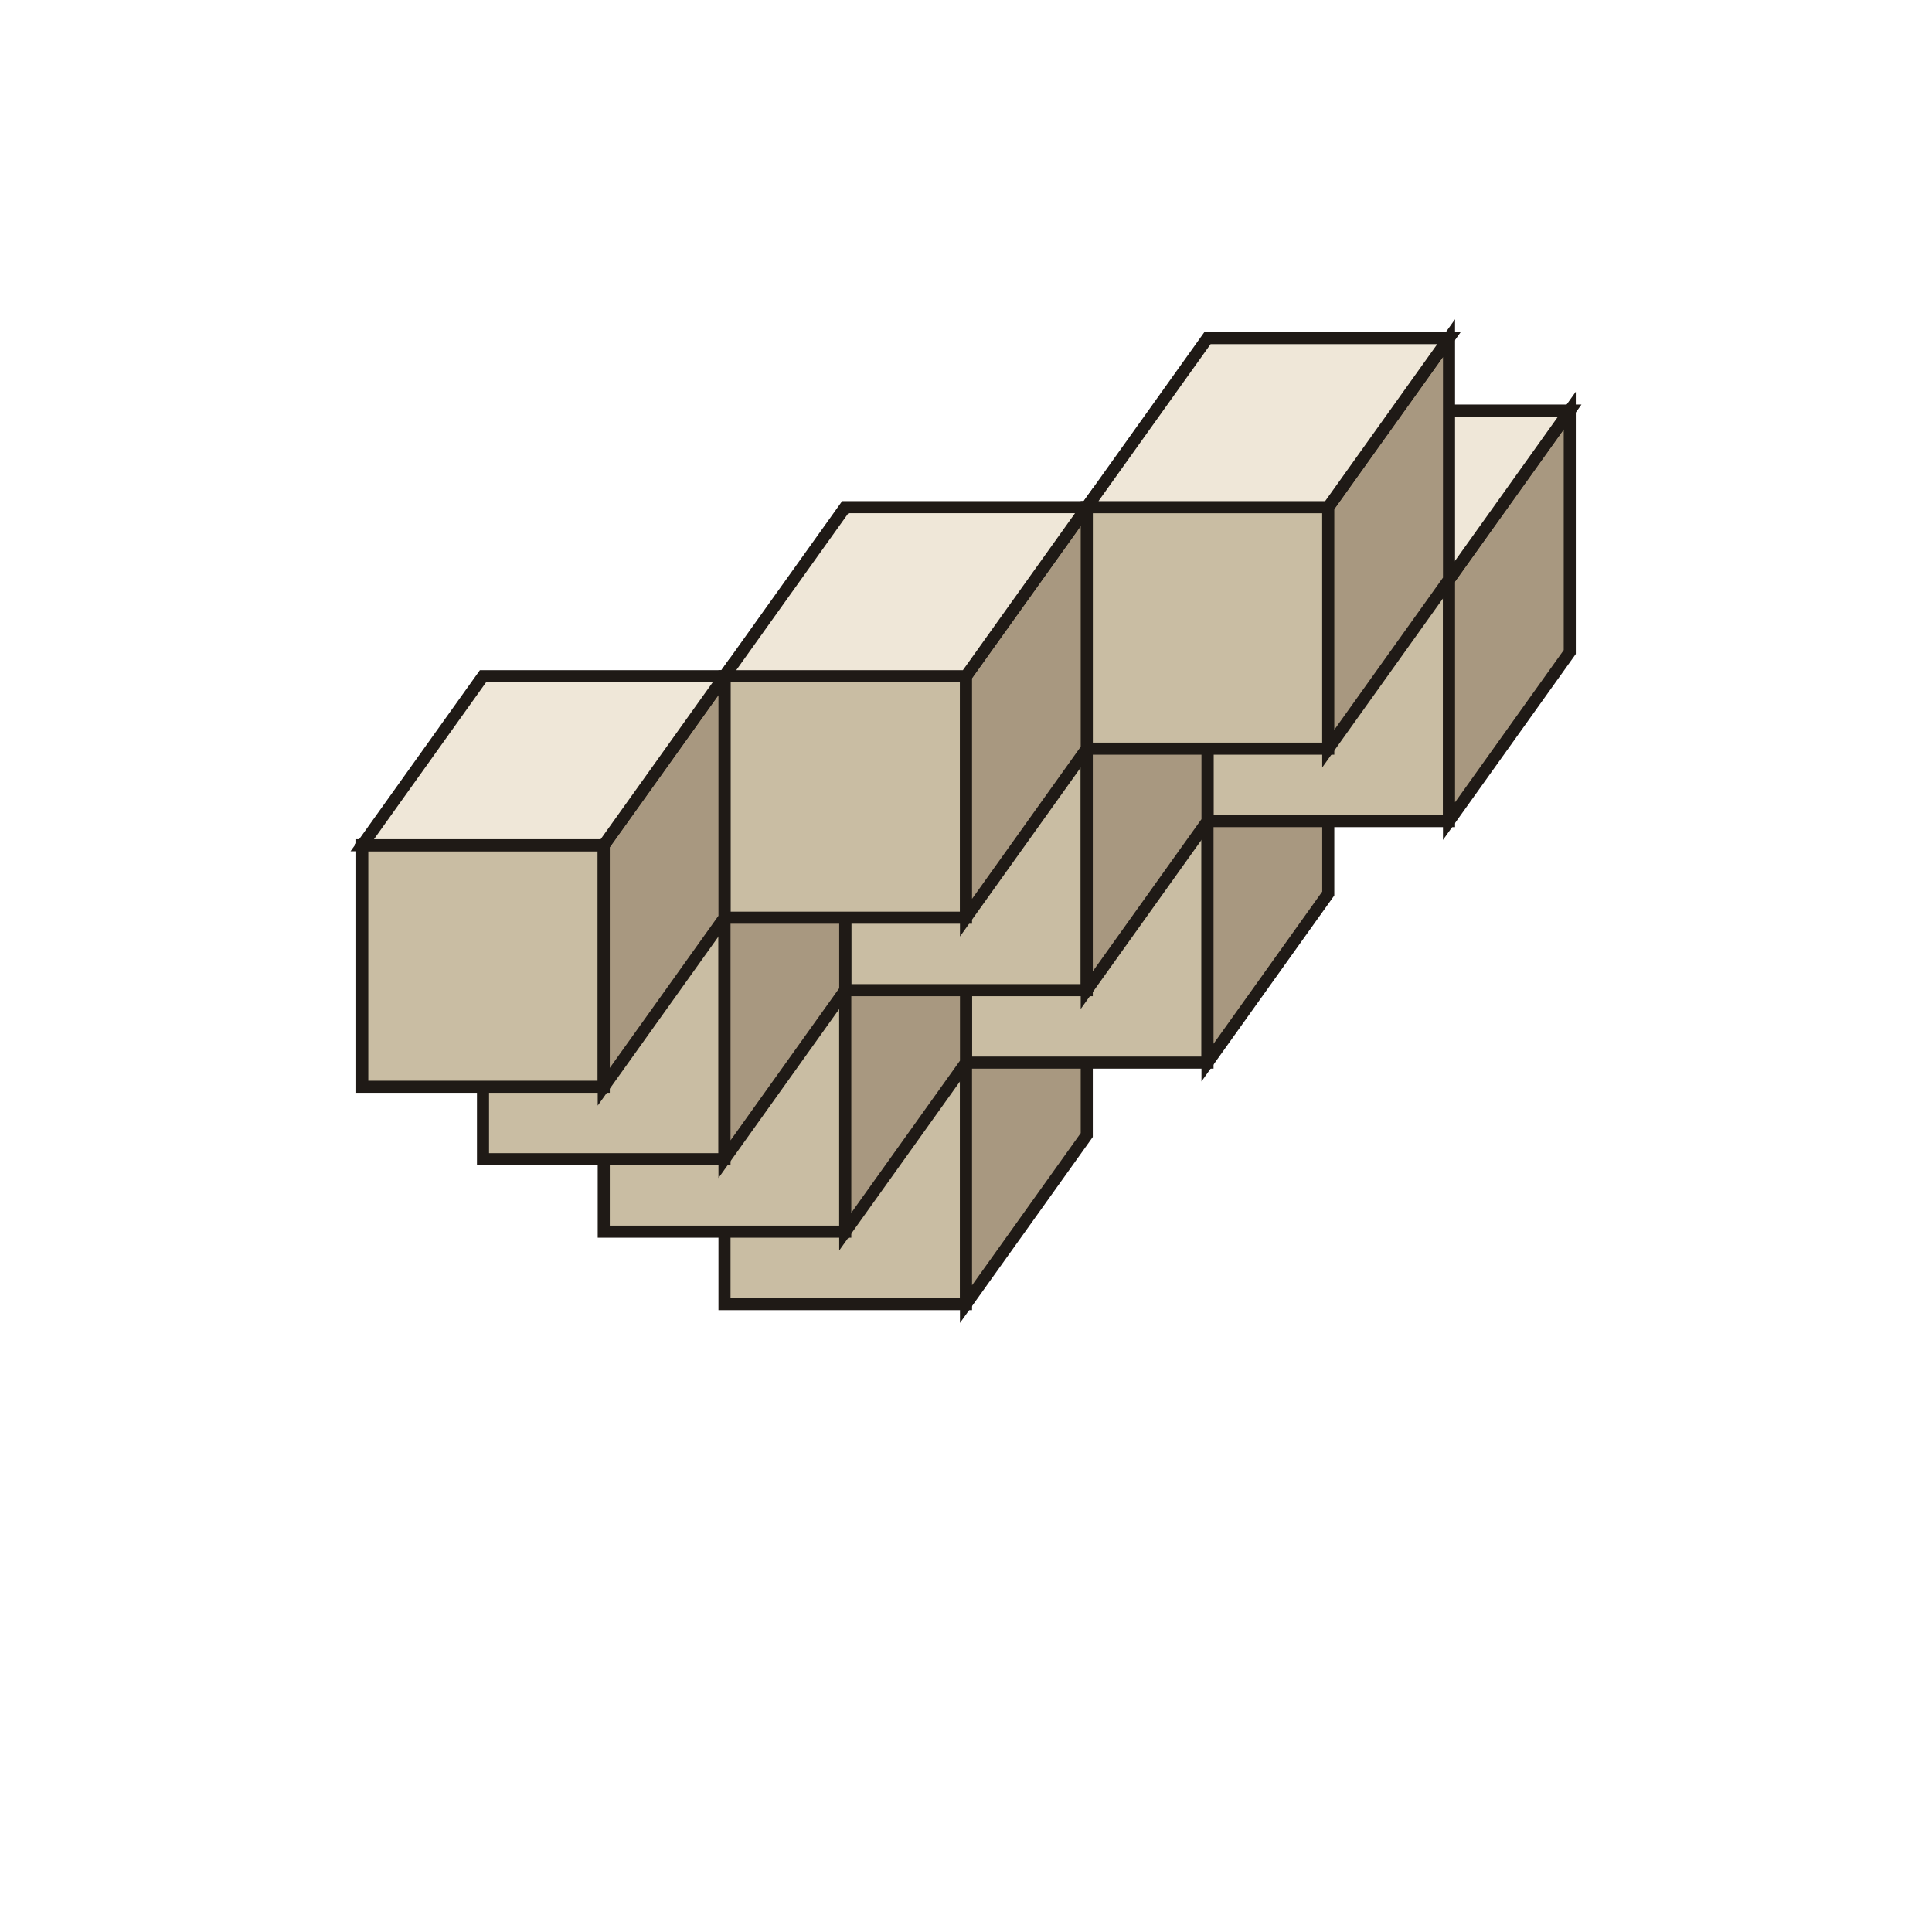
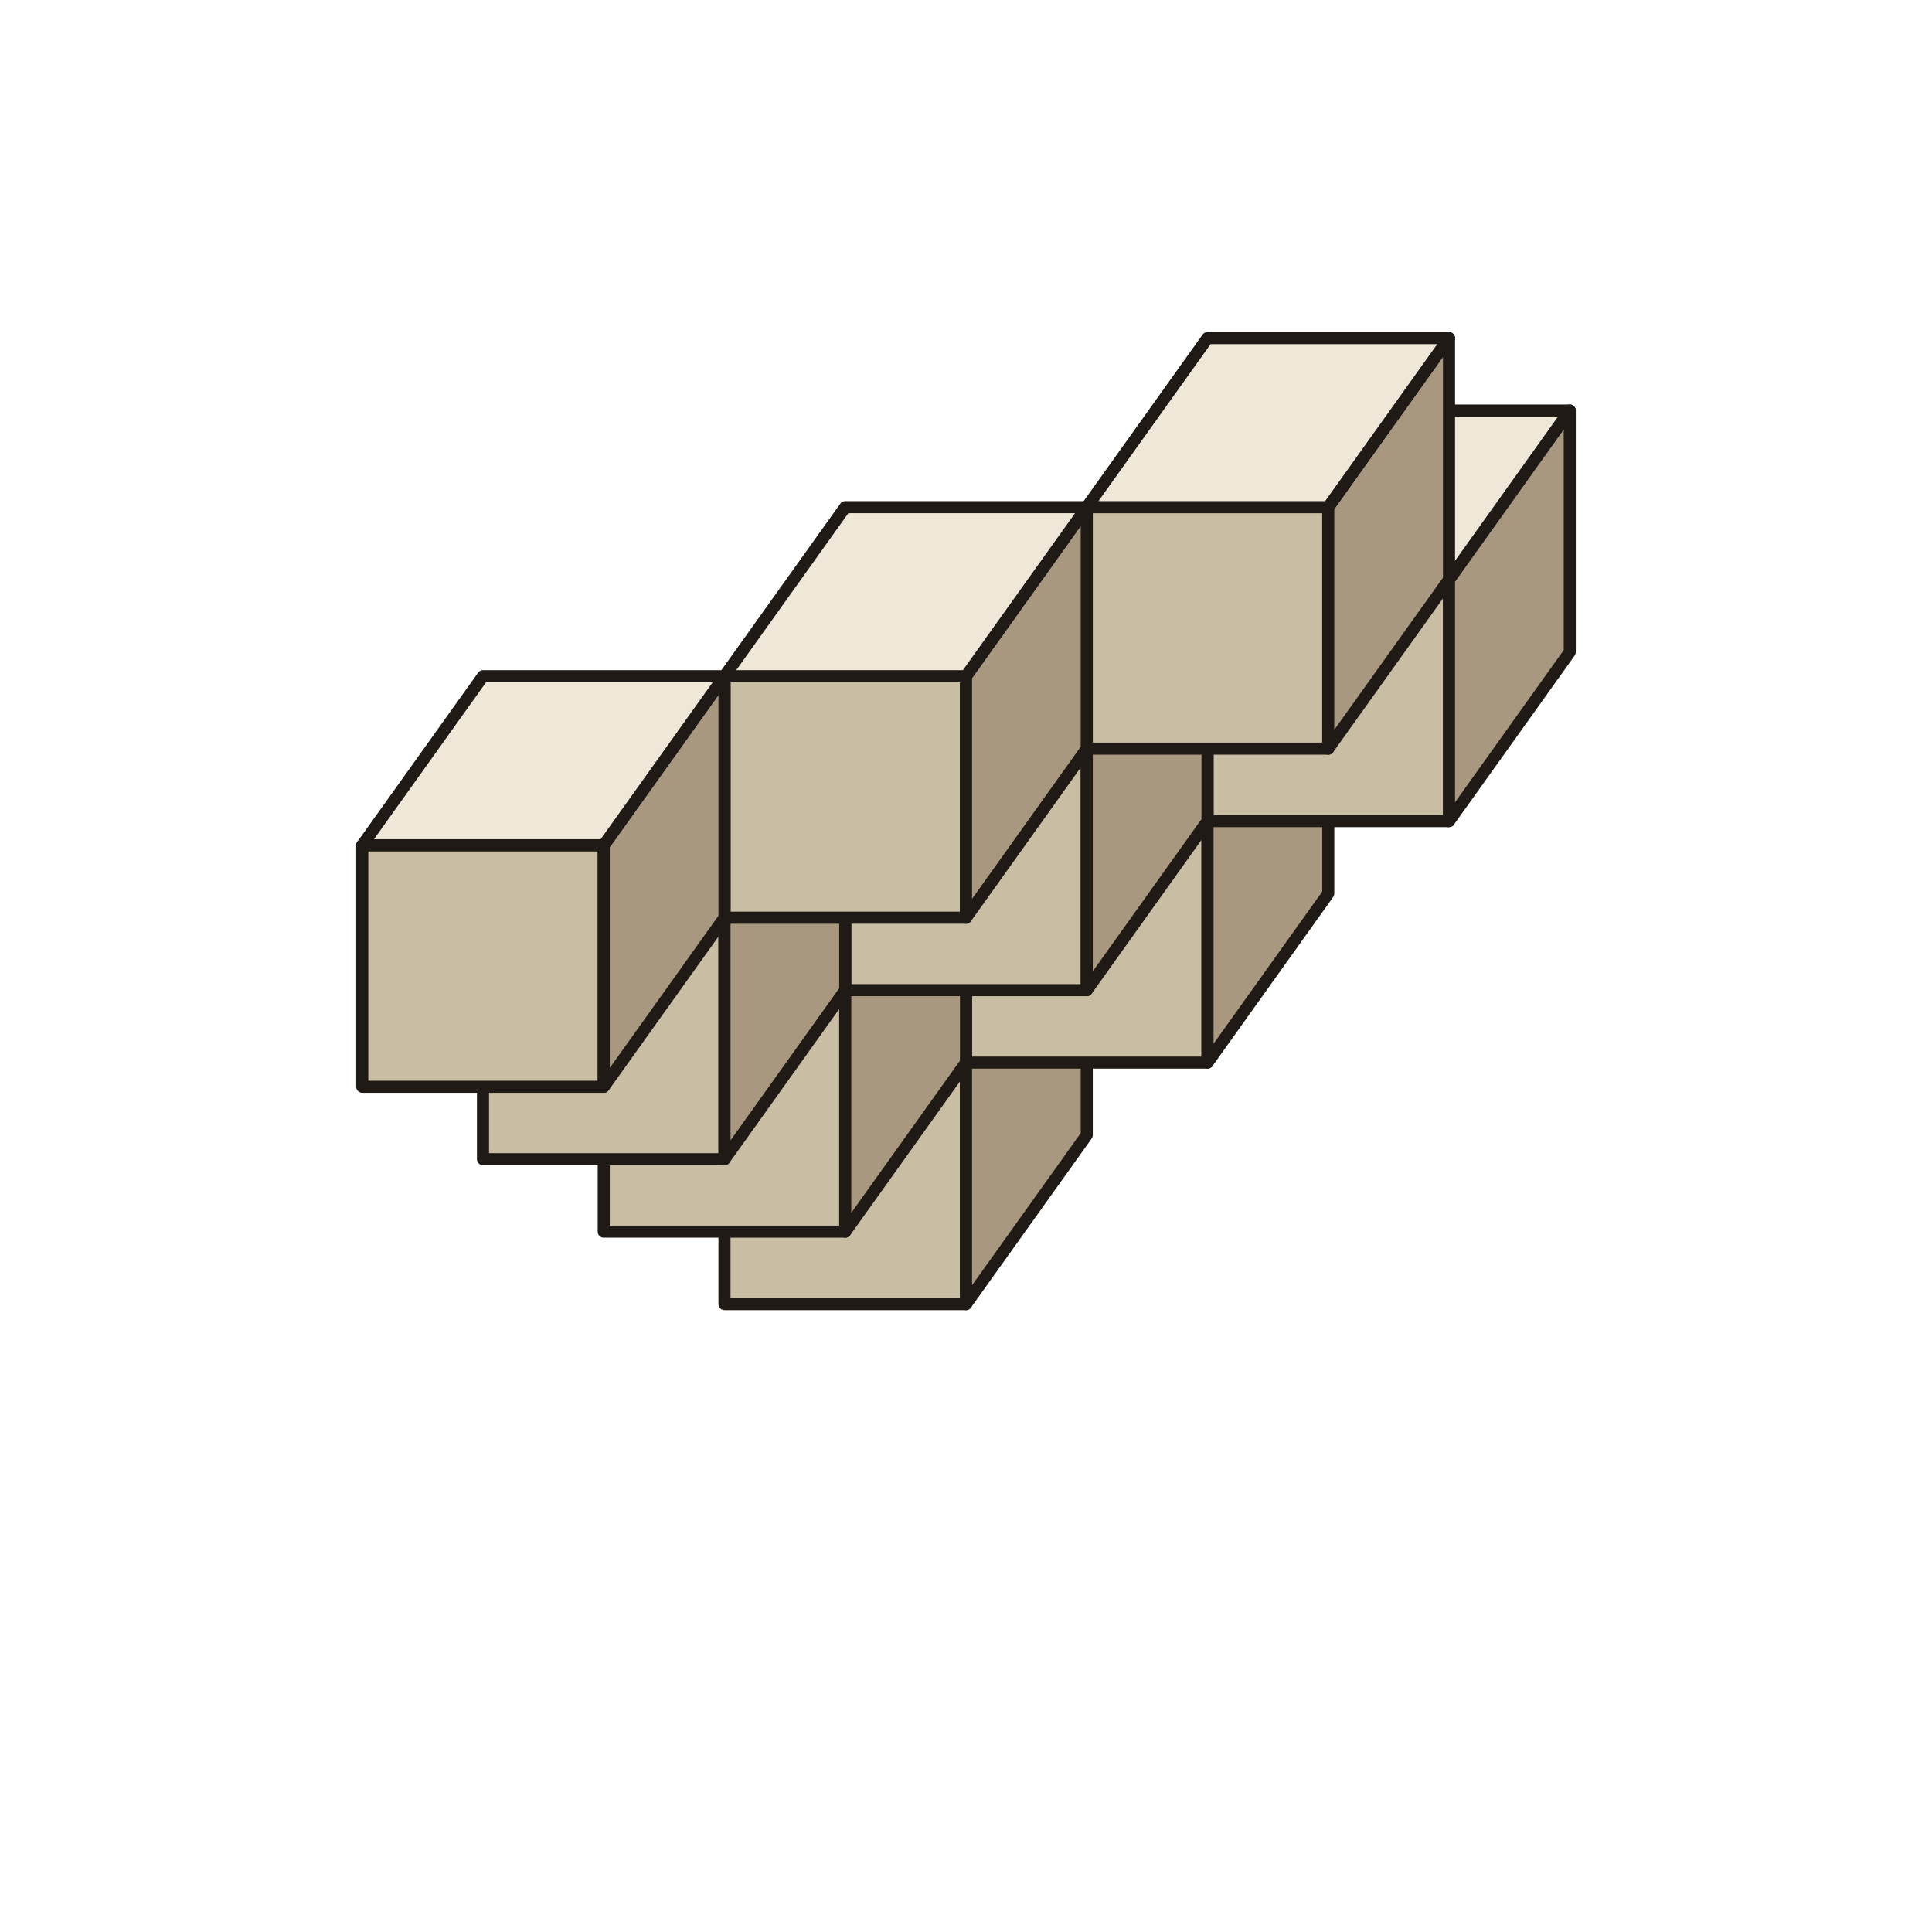
<svg xmlns="http://www.w3.org/2000/svg" fill="currentColor" viewBox="0 0 160 160" width="220" height="220" font-family="'Latin Modern Roman', Georgia, 'Times New Roman', serif">
  <defs>
    <symbol id="cubeUnit" overflow="visible">
-       <polygon points="0,0 20,0 20,-20 0,-20" fill="#c9bda3" stroke="#1f1a16" stroke-width="1" stroke-linejoin="miter" />
-       <polygon points="20,0 30,-14 30,-34 20,-20" fill="#a89880" stroke="#1f1a16" stroke-width="1" stroke-linejoin="miter" />
-       <polygon points="0,-20 20,-20 30,-34 10,-34" fill="#efe7d8" stroke="#1f1a16" stroke-width="1" stroke-linejoin="miter" />
+       <polygon points="0,0 20,0 20,-20 0,-20" fill="#c9bda3" stroke="#1f1a16" stroke-width="1" stroke-linejoin="round" />
+       <polygon points="20,0 30,-14 30,-34 20,-20" fill="#a89880" stroke="#1f1a16" stroke-width="1" stroke-linejoin="round" />
+       <polygon points="0,-20 20,-20 30,-34 10,-34" fill="#efe7d8" stroke="#1f1a16" stroke-width="1" stroke-linejoin="round" />
    </symbol>
  </defs>
  <use href="#cubeUnit" x="60" y="108" />
  <use href="#cubeUnit" x="80" y="88" />
  <use href="#cubeUnit" x="100" y="68" />
  <use href="#cubeUnit" x="50" y="102" />
  <use href="#cubeUnit" x="70" y="82" />
  <use href="#cubeUnit" x="90" y="62" />
  <use href="#cubeUnit" x="40" y="96" />
  <use href="#cubeUnit" x="60" y="76" />
  <use href="#cubeUnit" x="30" y="90" />
</svg>
